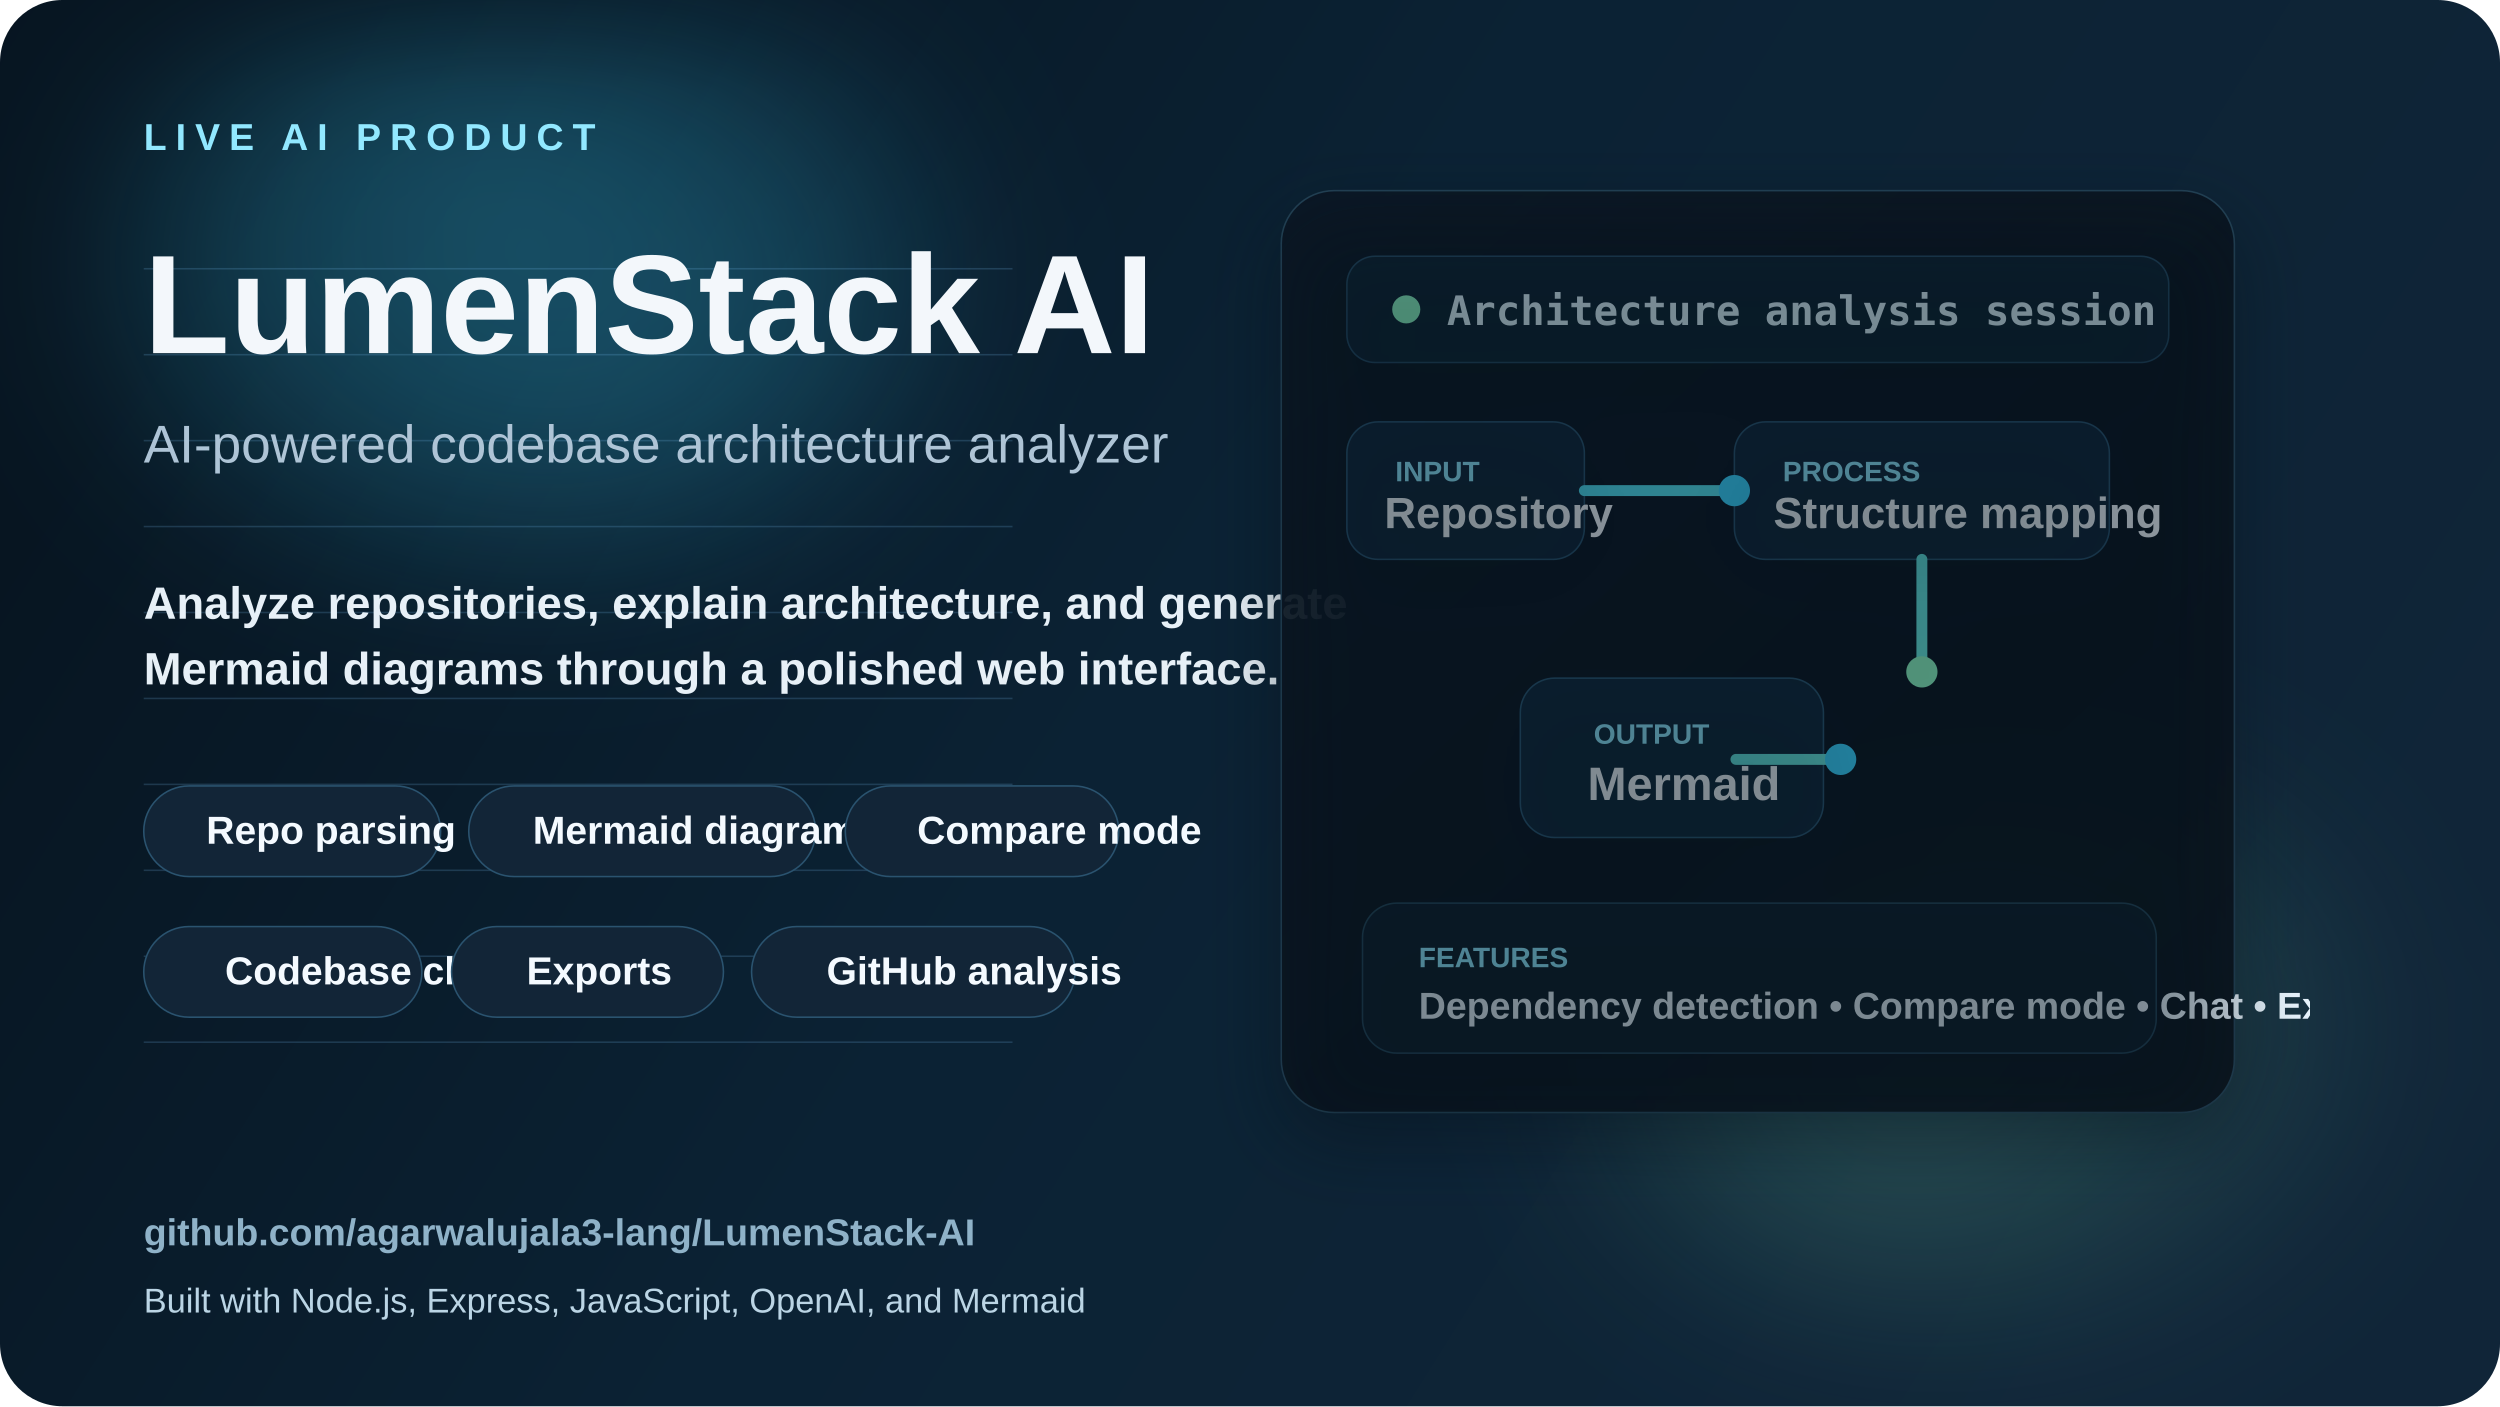
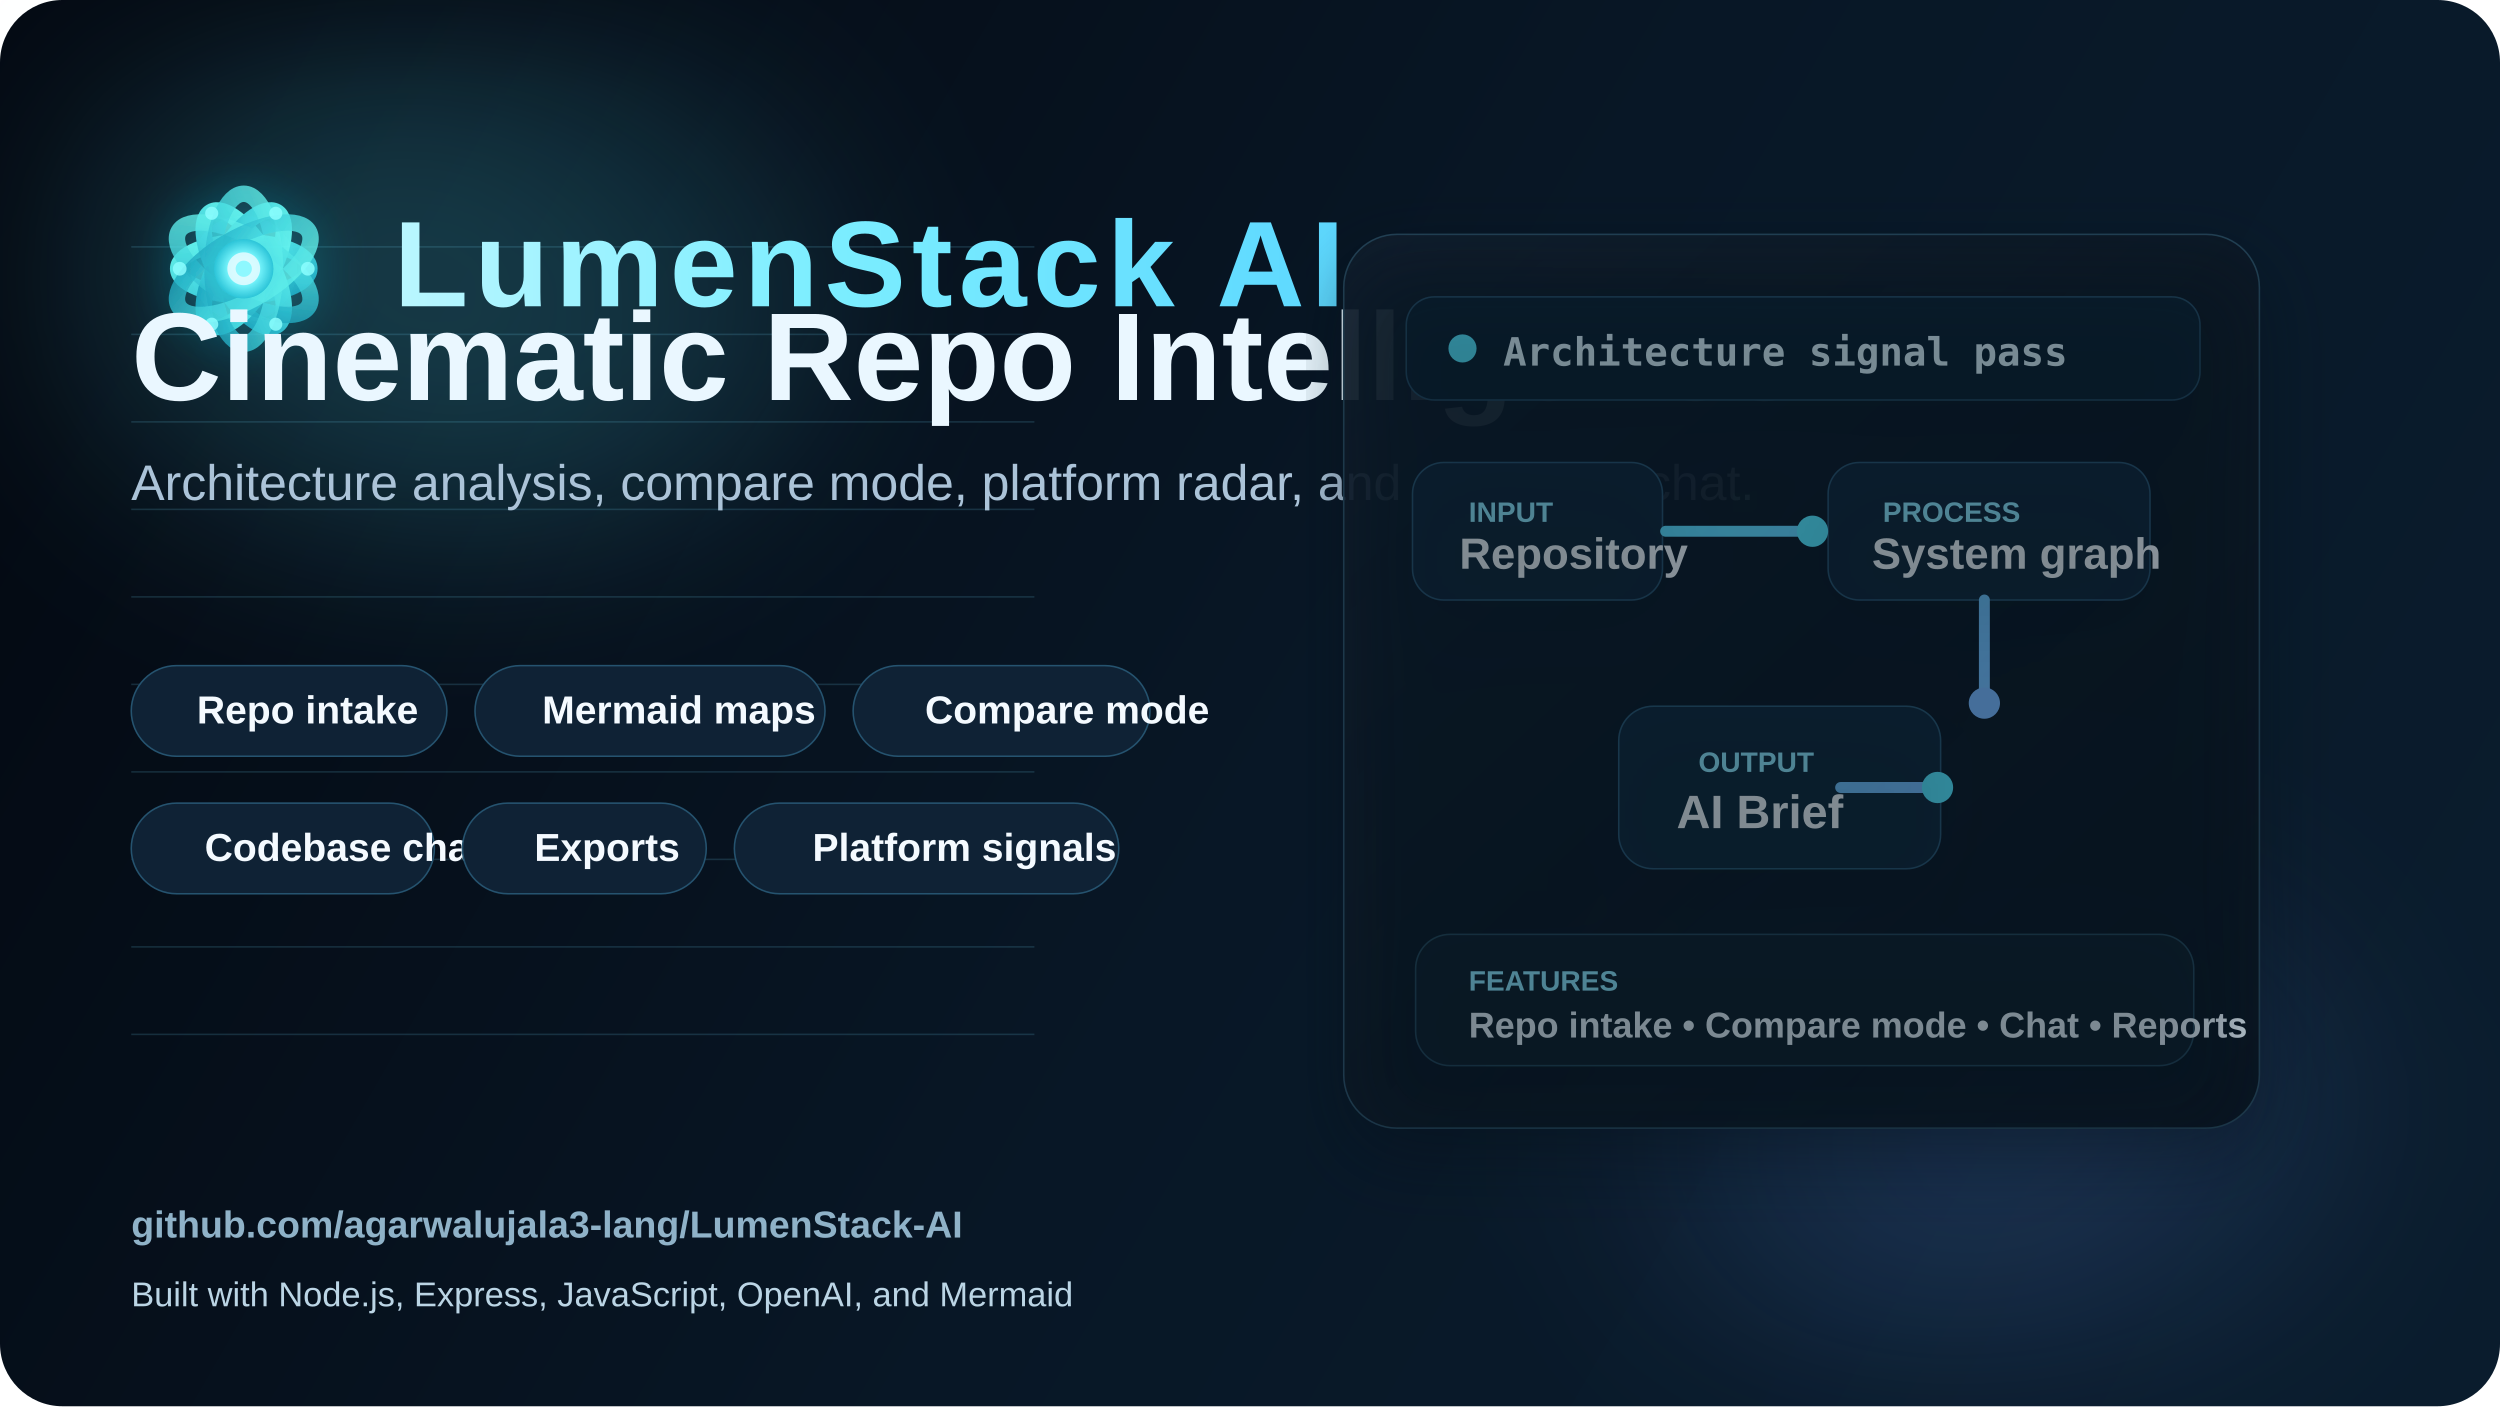
<svg xmlns="http://www.w3.org/2000/svg" width="1600" height="900" viewBox="0 0 1600 900" fill="none">
  <defs>
-     <linearGradient id="bg" x1="170" y1="84" x2="1399" y2="857" gradientUnits="userSpaceOnUse">
-       <stop stop-color="#071521" />
-       <stop offset="0.45" stop-color="#0B2234" />
-       <stop offset="1" stop-color="#102538" />
+     <linearGradient id="thumbBg" x1="132" y1="86" x2="1458" y2="850" gradientUnits="userSpaceOnUse">
+       <stop stop-color="#040A13" />
+       <stop offset="0.52" stop-color="#081726" />
+       <stop offset="1" stop-color="#0A1C2D" />
    </linearGradient>
-     <radialGradient id="glowA" cx="0" cy="0" r="1" gradientUnits="userSpaceOnUse" gradientTransform="translate(338 160) rotate(43.041) scale(559.265 428.665)">
-       <stop stop-color="#3AD4FF" stop-opacity="0.32" />
-       <stop offset="1" stop-color="#3AD4FF" stop-opacity="0" />
+     <radialGradient id="thumbGlowA" cx="0" cy="0" r="1" gradientUnits="userSpaceOnUse" gradientTransform="translate(272 182) rotate(31.6) scale(476 342)">
+       <stop stop-color="#56E7FF" stop-opacity="0.24" />
+       <stop offset="1" stop-color="#56E7FF" stop-opacity="0" />
    </radialGradient>
-     <radialGradient id="glowB" cx="0" cy="0" r="1" gradientUnits="userSpaceOnUse" gradientTransform="translate(1237 675) rotate(136.637) scale(469.662 298.684)">
-       <stop stop-color="#8CF6C3" stop-opacity="0.22" />
-       <stop offset="1" stop-color="#8CF6C3" stop-opacity="0" />
+     <radialGradient id="thumbGlowB" cx="0" cy="0" r="1" gradientUnits="userSpaceOnUse" gradientTransform="translate(1290 712) rotate(144.7) scale(428 266)">
+       <stop stop-color="#6C9EFF" stop-opacity="0.2" />
+       <stop offset="1" stop-color="#6C9EFF" stop-opacity="0" />
    </radialGradient>
-     <linearGradient id="accent" x1="930" y1="142" x2="1453" y2="667" gradientUnits="userSpaceOnUse">
-       <stop stop-color="#3AD4FF" />
-       <stop offset="1" stop-color="#8CF6C3" />
+     <linearGradient id="thumbCard" x1="870" y1="154" x2="1430" y2="760" gradientUnits="userSpaceOnUse">
+       <stop stop-color="#101E2D" stop-opacity="0.92" />
+       <stop offset="1" stop-color="#08131E" stop-opacity="0.88" />
    </linearGradient>
-     <linearGradient id="card" x1="830" y1="138" x2="1392" y2="743" gradientUnits="userSpaceOnUse">
-       <stop stop-color="#0B1724" stop-opacity="0.92" />
-       <stop offset="1" stop-color="#0A121B" stop-opacity="0.88" />
+     <linearGradient id="thumbAccent" x1="1036" y1="310" x2="1260" y2="520" gradientUnits="userSpaceOnUse">
+       <stop stop-color="#57E3FF" />
+       <stop offset="1" stop-color="#7AB8FF" />
    </linearGradient>
-     <filter id="blur" x="-200" y="-200" width="2000" height="1300" filterUnits="userSpaceOnUse" color-interpolation-filters="sRGB">
+     <linearGradient id="thumbTextAccent" x1="0%" y1="0%" x2="100%" y2="0%">
+       <stop offset="0%" stop-color="#B9F6FF" />
+       <stop offset="45%" stop-color="#7CEEFF" />
+       <stop offset="100%" stop-color="#5DD8FF" />
+     </linearGradient>
+     <radialGradient id="thumbCoreGlow" cx="50%" cy="50%" r="50%">
+       <stop offset="0%" stop-color="#E8FFFF" />
+       <stop offset="48%" stop-color="#7EF9FF" />
+       <stop offset="100%" stop-color="#2BC4D8" />
+     </radialGradient>
+     <linearGradient id="thumbLoopGlow" x1="0%" y1="0%" x2="100%" y2="100%">
+       <stop offset="0%" stop-color="#6BFFF7" />
+       <stop offset="55%" stop-color="#45DEE7" />
+       <stop offset="100%" stop-color="#1AA7C2" />
+     </linearGradient>
+     <filter id="thumbBlur" x="-200" y="-200" width="2000" height="1300" filterUnits="userSpaceOnUse" color-interpolation-filters="sRGB">
      <feGaussianBlur stdDeviation="60" />
    </filter>
-     <filter id="shadow" x="772" y="98" width="706" height="686" filterUnits="userSpaceOnUse" color-interpolation-filters="sRGB">
+     <filter id="thumbCardShadow" x="836" y="126" width="654" height="656" filterUnits="userSpaceOnUse" color-interpolation-filters="sRGB">
      <feOffset dy="18" />
      <feGaussianBlur stdDeviation="24" />
      <feColorMatrix type="matrix" values="0 0 0 0 0.012 0 0 0 0 0.063 0 0 0 0 0.102 0 0 0 0.48 0" />
      <feBlend in2="SourceGraphic" result="shape" />
    </filter>
+     <filter id="thumbLogoGlow" x="-80%" y="-80%" width="260%" height="260%">
+       <feDropShadow dx="0" dy="0" stdDeviation="7" flood-color="#65F7FF" flood-opacity="0.58" />
+       <feDropShadow dx="0" dy="0" stdDeviation="16" flood-color="#1AB8D5" flood-opacity="0.34" />
+     </filter>
  </defs>
-   <rect width="1600" height="900" rx="40" fill="url(#bg)" />
-   <g filter="url(#blur)">
-     <ellipse cx="334" cy="173" rx="261" ry="177" fill="url(#glowA)" />
-     <ellipse cx="1268" cy="670" rx="248" ry="164" fill="url(#glowB)" />
+   <rect width="1600" height="900" rx="40" fill="url(#thumbBg)" />
+   <g filter="url(#thumbBlur)">
+     <ellipse cx="286" cy="184" rx="260" ry="168" fill="url(#thumbGlowA)" />
+     <ellipse cx="1272" cy="720" rx="242" ry="158" fill="url(#thumbGlowB)" />
  </g>
-   <g opacity="0.18">
-     <path d="M92 172H648" stroke="#7EC8FF" />
-     <path d="M92 227H648" stroke="#7EC8FF" />
-     <path d="M92 282H648" stroke="#7EC8FF" />
-     <path d="M92 337H648" stroke="#7EC8FF" />
-     <path d="M92 392H648" stroke="#7EC8FF" />
-     <path d="M92 447H648" stroke="#7EC8FF" />
-     <path d="M92 502H648" stroke="#7EC8FF" />
-     <path d="M92 557H648" stroke="#7EC8FF" />
-     <path d="M92 612H648" stroke="#7EC8FF" />
-     <path d="M92 667H648" stroke="#7EC8FF" />
+   <g opacity="0.16">
+     <path d="M84 158H662" stroke="#72DBFF" />
+     <path d="M84 214H662" stroke="#72DBFF" />
+     <path d="M84 270H662" stroke="#72DBFF" />
+     <path d="M84 326H662" stroke="#72DBFF" />
+     <path d="M84 382H662" stroke="#72DBFF" />
+     <path d="M84 438H662" stroke="#72DBFF" />
+     <path d="M84 494H662" stroke="#72DBFF" />
+     <path d="M84 550H662" stroke="#72DBFF" />
+     <path d="M84 606H662" stroke="#72DBFF" />
+     <path d="M84 662H662" stroke="#72DBFF" />
  </g>
-   <text x="92" y="96" fill="#92E8FF" font-family="Segoe UI, Arial, sans-serif" font-size="24" font-weight="700" letter-spacing="0.24em">LIVE AI PRODUCT</text>
-   <text x="92" y="226" fill="#F3F7FB" font-family="Segoe UI, Arial, sans-serif" font-size="90" font-weight="800">LumenStack AI</text>
-   <text x="92" y="296" fill="#AEC4D6" font-family="Segoe UI, Arial, sans-serif" font-size="34" font-weight="500">AI-powered codebase architecture analyzer</text>
-   <text x="92" y="396" fill="#E7F0F7" font-family="Segoe UI, Arial, sans-serif" font-size="29" font-weight="600">Analyze repositories, explain architecture, and generate</text>
-   <text x="92" y="438" fill="#E7F0F7" font-family="Segoe UI, Arial, sans-serif" font-size="29" font-weight="600">Mermaid diagrams through a polished web interface.</text>
+   <g transform="translate(84 86)">
+     <g filter="url(#thumbLogoGlow)">
+       <circle cx="72" cy="86" r="34" fill="#5DF4FF" opacity="0.14" />
+       <g fill="none" stroke="url(#thumbLoopGlow)" stroke-linecap="round" stroke-width="10.5" opacity="0.92">
+         <ellipse cx="72" cy="86" rx="42" ry="17" transform="rotate(0 72 86)" />
+         <ellipse cx="72" cy="86" rx="42" ry="17" transform="rotate(60 72 86)" />
+         <ellipse cx="72" cy="86" rx="42" ry="17" transform="rotate(120 72 86)" />
+         <ellipse cx="72" cy="86" rx="48" ry="20" transform="rotate(30 72 86)" opacity="0.82" />
+         <ellipse cx="72" cy="86" rx="48" ry="20" transform="rotate(90 72 86)" opacity="0.82" />
+         <ellipse cx="72" cy="86" rx="48" ry="20" transform="rotate(150 72 86)" opacity="0.82" />
+       </g>
+       <g fill="#8DFFFF" opacity="0.82">
+         <circle cx="113" cy="86" r="4.4" />
+         <circle cx="92.5" cy="121.5" r="4.2" />
+         <circle cx="51.5" cy="121.5" r="4.2" />
+         <circle cx="31" cy="86" r="4.4" />
+         <circle cx="51.5" cy="50.5" r="4.2" />
+         <circle cx="92.5" cy="50.5" r="4.2" />
+       </g>
+       <circle cx="72" cy="86" r="19" fill="url(#thumbCoreGlow)" />
+       <circle cx="72" cy="86" r="10.5" fill="#DFFBFF" opacity="0.9" />
+       <circle cx="72" cy="86" r="5.2" fill="#8EF8FF" />
+     </g>
+     <text x="168" y="110" fill="url(#thumbTextAccent)" font-family="Bahnschrift, 'Segoe UI', Arial, sans-serif" font-size="78" font-weight="600" letter-spacing="4">LumenStack AI</text>
+   </g>
+   <text x="84" y="256" fill="#EAF7FF" font-family="Segoe UI, Arial, sans-serif" font-size="80" font-weight="800">Cinematic Repo Intelligence</text>
+   <text x="84" y="320" fill="#ABC3D8" font-family="Segoe UI, Arial, sans-serif" font-size="32" font-weight="500">Architecture analysis, compare mode, platform radar, and codebase chat.</text>
  <g>
-     <rect x="92" y="503" width="190" height="58" rx="29" fill="#122537" stroke="#2A536F" />
-     <text x="132" y="540" fill="#F4FAFF" font-family="Segoe UI, Arial, sans-serif" font-size="25" font-weight="700">Repo parsing</text>
-     <rect x="300" y="503" width="222" height="58" rx="29" fill="#122537" stroke="#2A536F" />
-     <text x="341" y="540" fill="#F4FAFF" font-family="Segoe UI, Arial, sans-serif" font-size="25" font-weight="700">Mermaid diagrams</text>
-     <rect x="541" y="503" width="175" height="58" rx="29" fill="#122537" stroke="#2A536F" />
-     <text x="587" y="540" fill="#F4FAFF" font-family="Segoe UI, Arial, sans-serif" font-size="25" font-weight="700">Compare mode</text>
+     <rect x="84" y="426" width="202" height="58" rx="29" fill="#0F2235" stroke="#25536F" />
+     <text x="126" y="463" fill="#F4FAFF" font-family="Segoe UI, Arial, sans-serif" font-size="25" font-weight="700">Repo intake</text>
+     <rect x="304" y="426" width="224" height="58" rx="29" fill="#0F2235" stroke="#25536F" />
+     <text x="347" y="463" fill="#F4FAFF" font-family="Segoe UI, Arial, sans-serif" font-size="25" font-weight="700">Mermaid maps</text>
+     <rect x="546" y="426" width="190" height="58" rx="29" fill="#0F2235" stroke="#25536F" />
+     <text x="592" y="463" fill="#F4FAFF" font-family="Segoe UI, Arial, sans-serif" font-size="25" font-weight="700">Compare mode</text>
  </g>
  <g>
-     <rect x="92" y="593" width="178" height="58" rx="29" fill="#122537" stroke="#2A536F" />
-     <text x="144" y="630" fill="#F4FAFF" font-family="Segoe UI, Arial, sans-serif" font-size="25" font-weight="700">Codebase chat</text>
-     <rect x="289" y="593" width="174" height="58" rx="29" fill="#122537" stroke="#2A536F" />
-     <text x="337" y="630" fill="#F4FAFF" font-family="Segoe UI, Arial, sans-serif" font-size="25" font-weight="700">Exports</text>
-     <rect x="481" y="593" width="207" height="58" rx="29" fill="#122537" stroke="#2A536F" />
-     <text x="529" y="630" fill="#F4FAFF" font-family="Segoe UI, Arial, sans-serif" font-size="25" font-weight="700">GitHub analysis</text>
+     <rect x="84" y="514" width="194" height="58" rx="29" fill="#0F2235" stroke="#25536F" />
+     <text x="131" y="551" fill="#F4FAFF" font-family="Segoe UI, Arial, sans-serif" font-size="25" font-weight="700">Codebase chat</text>
+     <rect x="296" y="514" width="156" height="58" rx="29" fill="#0F2235" stroke="#25536F" />
+     <text x="342" y="551" fill="#F4FAFF" font-family="Segoe UI, Arial, sans-serif" font-size="25" font-weight="700">Exports</text>
+     <rect x="470" y="514" width="246" height="58" rx="29" fill="#0F2235" stroke="#25536F" />
+     <text x="520" y="551" fill="#F4FAFF" font-family="Segoe UI, Arial, sans-serif" font-size="25" font-weight="700">Platform signals</text>
  </g>
-   <text x="92" y="797" fill="#8FB2C8" font-family="Segoe UI, Arial, sans-serif" font-size="24" font-weight="600">github.com/agarwalujala3-lang/LumenStack-AI</text>
-   <text x="92" y="840" fill="#BBD5E5" font-family="Segoe UI, Arial, sans-serif" font-size="22" font-weight="500">Built with Node.js, Express, JavaScript, OpenAI, and Mermaid</text>
-   <g filter="url(#shadow)">
-     <rect x="820" y="122" width="610" height="590" rx="34" fill="url(#card)" stroke="#244357" />
-     <rect x="862" y="164" width="526" height="68" rx="18" fill="#0E2333" stroke="#234861" />
-     <circle cx="900" cy="198" r="9" fill="#8CF6C3" />
-     <text x="926" y="208" fill="#DFF5FF" font-family="Consolas, monospace" font-size="26" font-weight="700">Architecture analysis session</text>
-     <rect x="862" y="270" width="152" height="88" rx="20" fill="#11263A" stroke="#29536F" />
-     <text x="893" y="308" fill="#91E9FF" font-family="Segoe UI, Arial, sans-serif" font-size="18" font-weight="700">INPUT</text>
-     <text x="886" y="338" fill="#F4FAFF" font-family="Segoe UI, Arial, sans-serif" font-size="28" font-weight="700">Repository</text>
-     <rect x="1110" y="270" width="240" height="88" rx="20" fill="#11263A" stroke="#29536F" />
-     <text x="1141" y="308" fill="#91E9FF" font-family="Segoe UI, Arial, sans-serif" font-size="18" font-weight="700">PROCESS</text>
-     <text x="1135" y="338" fill="#F4FAFF" font-family="Segoe UI, Arial, sans-serif" font-size="28" font-weight="700">Structure mapping</text>
-     <rect x="973" y="434" width="194" height="102" rx="22" fill="#10283B" stroke="#2A5672" />
-     <text x="1020" y="476" fill="#91E9FF" font-family="Segoe UI, Arial, sans-serif" font-size="18" font-weight="700">OUTPUT</text>
-     <text x="1016" y="512" fill="#F4FAFF" font-family="Segoe UI, Arial, sans-serif" font-size="30" font-weight="700">Mermaid</text>
-     <path d="M1014 314H1104" stroke="url(#accent)" stroke-width="7" stroke-linecap="round" />
-     <path d="M1230 358V427" stroke="url(#accent)" stroke-width="7" stroke-linecap="round" />
-     <path d="M1111 486H1172" stroke="url(#accent)" stroke-width="7" stroke-linecap="round" />
-     <circle cx="1110" cy="314" r="10" fill="#3AD4FF" />
-     <circle cx="1230" cy="430" r="10" fill="#8CF6C3" />
-     <circle cx="1178" cy="486" r="10" fill="#3AD4FF" />
-     <rect x="872" y="578" width="508" height="96" rx="22" fill="#0F1F2C" stroke="#24465A" />
-     <text x="908" y="619" fill="#91E9FF" font-family="Segoe UI, Arial, sans-serif" font-size="18" font-weight="700">FEATURES</text>
-     <text x="908" y="652" fill="#EAF6FF" font-family="Segoe UI, Arial, sans-serif" font-size="24" font-weight="600">Dependency detection • Compare mode • Chat • Exports</text>
+   <text x="84" y="792" fill="#8FB2C8" font-family="Segoe UI, Arial, sans-serif" font-size="24" font-weight="600">github.com/agarwalujala3-lang/LumenStack-AI</text>
+   <text x="84" y="836" fill="#BBD5E5" font-family="Segoe UI, Arial, sans-serif" font-size="22" font-weight="500">Built with Node.js, Express, JavaScript, OpenAI, and Mermaid</text>
+   <g filter="url(#thumbCardShadow)">
+     <rect x="860" y="150" width="586" height="572" rx="34" fill="url(#thumbCard)" stroke="#244357" />
+     <rect x="900" y="190" width="508" height="66" rx="18" fill="#0C2132" stroke="#234861" />
+     <circle cx="936" cy="223" r="9" fill="#56E7FF" />
+     <text x="962" y="234" fill="#DFF5FF" font-family="Consolas, monospace" font-size="25" font-weight="700">Architecture signal pass</text>
+     <rect x="904" y="296" width="160" height="88" rx="20" fill="#11263A" stroke="#29536F" />
+     <text x="940" y="334" fill="#91E9FF" font-family="Segoe UI, Arial, sans-serif" font-size="18" font-weight="700">INPUT</text>
+     <text x="934" y="364" fill="#F4FAFF" font-family="Segoe UI, Arial, sans-serif" font-size="28" font-weight="700">Repository</text>
+     <rect x="1170" y="296" width="206" height="88" rx="20" fill="#11263A" stroke="#29536F" />
+     <text x="1205" y="334" fill="#91E9FF" font-family="Segoe UI, Arial, sans-serif" font-size="18" font-weight="700">PROCESS</text>
+     <text x="1198" y="364" fill="#F4FAFF" font-family="Segoe UI, Arial, sans-serif" font-size="28" font-weight="700">System graph</text>
+     <rect x="1036" y="452" width="206" height="104" rx="22" fill="#10283B" stroke="#2A5672" />
+     <text x="1087" y="494" fill="#91E9FF" font-family="Segoe UI, Arial, sans-serif" font-size="18" font-weight="700">OUTPUT</text>
+     <text x="1073" y="530" fill="#F4FAFF" font-family="Segoe UI, Arial, sans-serif" font-size="30" font-weight="700">AI Brief</text>
+     <path d="M1066 340H1160" stroke="url(#thumbAccent)" stroke-width="7" stroke-linecap="round" />
+     <path d="M1270 384V446" stroke="url(#thumbAccent)" stroke-width="7" stroke-linecap="round" />
+     <path d="M1178 504H1234" stroke="url(#thumbAccent)" stroke-width="7" stroke-linecap="round" />
+     <circle cx="1160" cy="340" r="10" fill="#56E7FF" />
+     <circle cx="1270" cy="450" r="10" fill="#7AB8FF" />
+     <circle cx="1240" cy="504" r="10" fill="#56E7FF" />
+     <rect x="906" y="598" width="498" height="84" rx="22" fill="#0F1F2C" stroke="#24465A" />
+     <text x="940" y="634" fill="#91E9FF" font-family="Segoe UI, Arial, sans-serif" font-size="18" font-weight="700">FEATURES</text>
+     <text x="940" y="664" fill="#EAF6FF" font-family="Segoe UI, Arial, sans-serif" font-size="23" font-weight="600">Repo intake • Compare mode • Chat • Reports</text>
  </g>
</svg>
